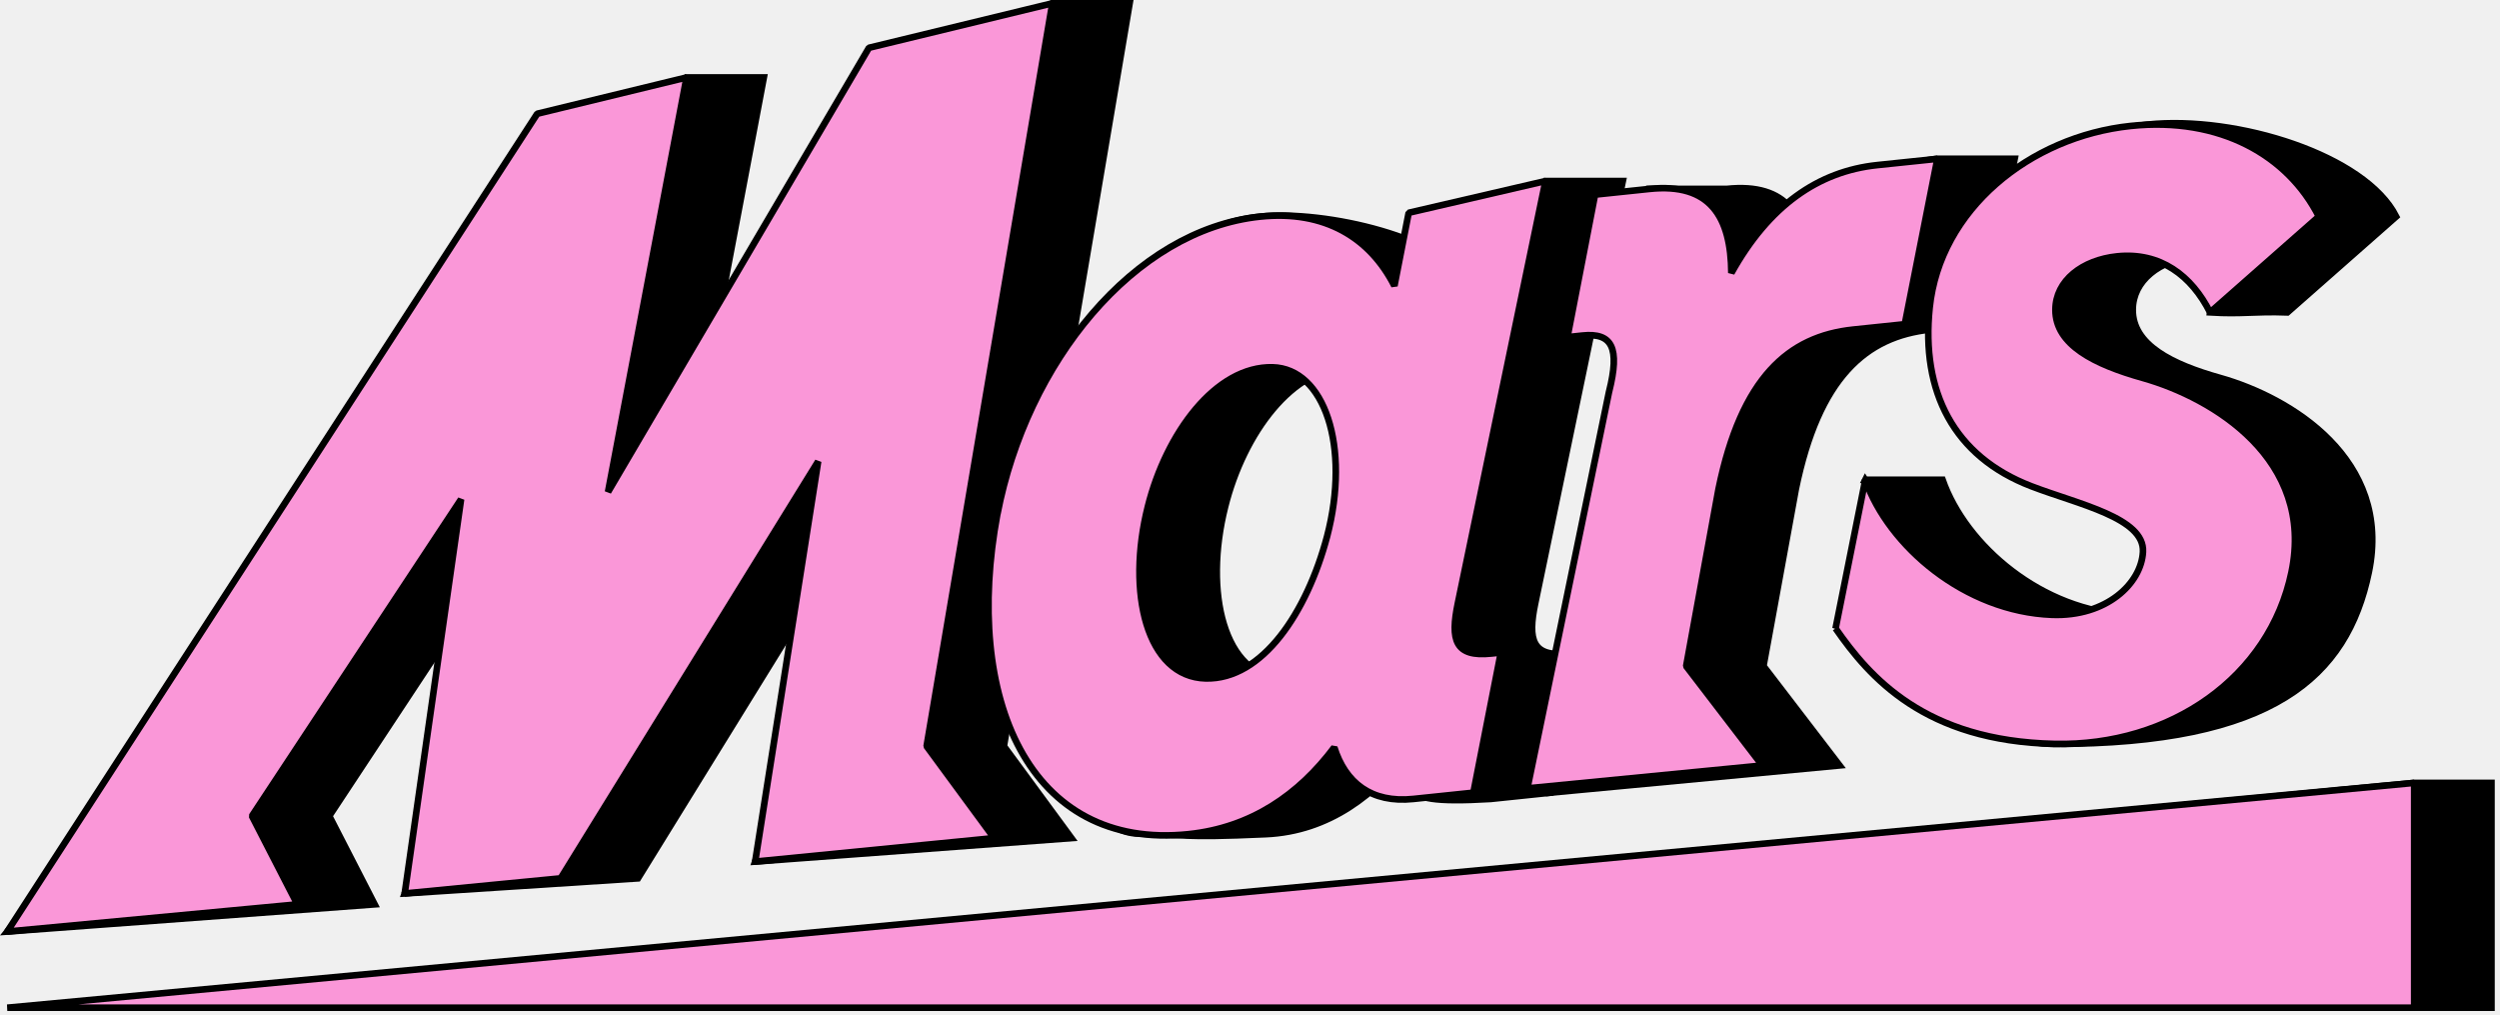
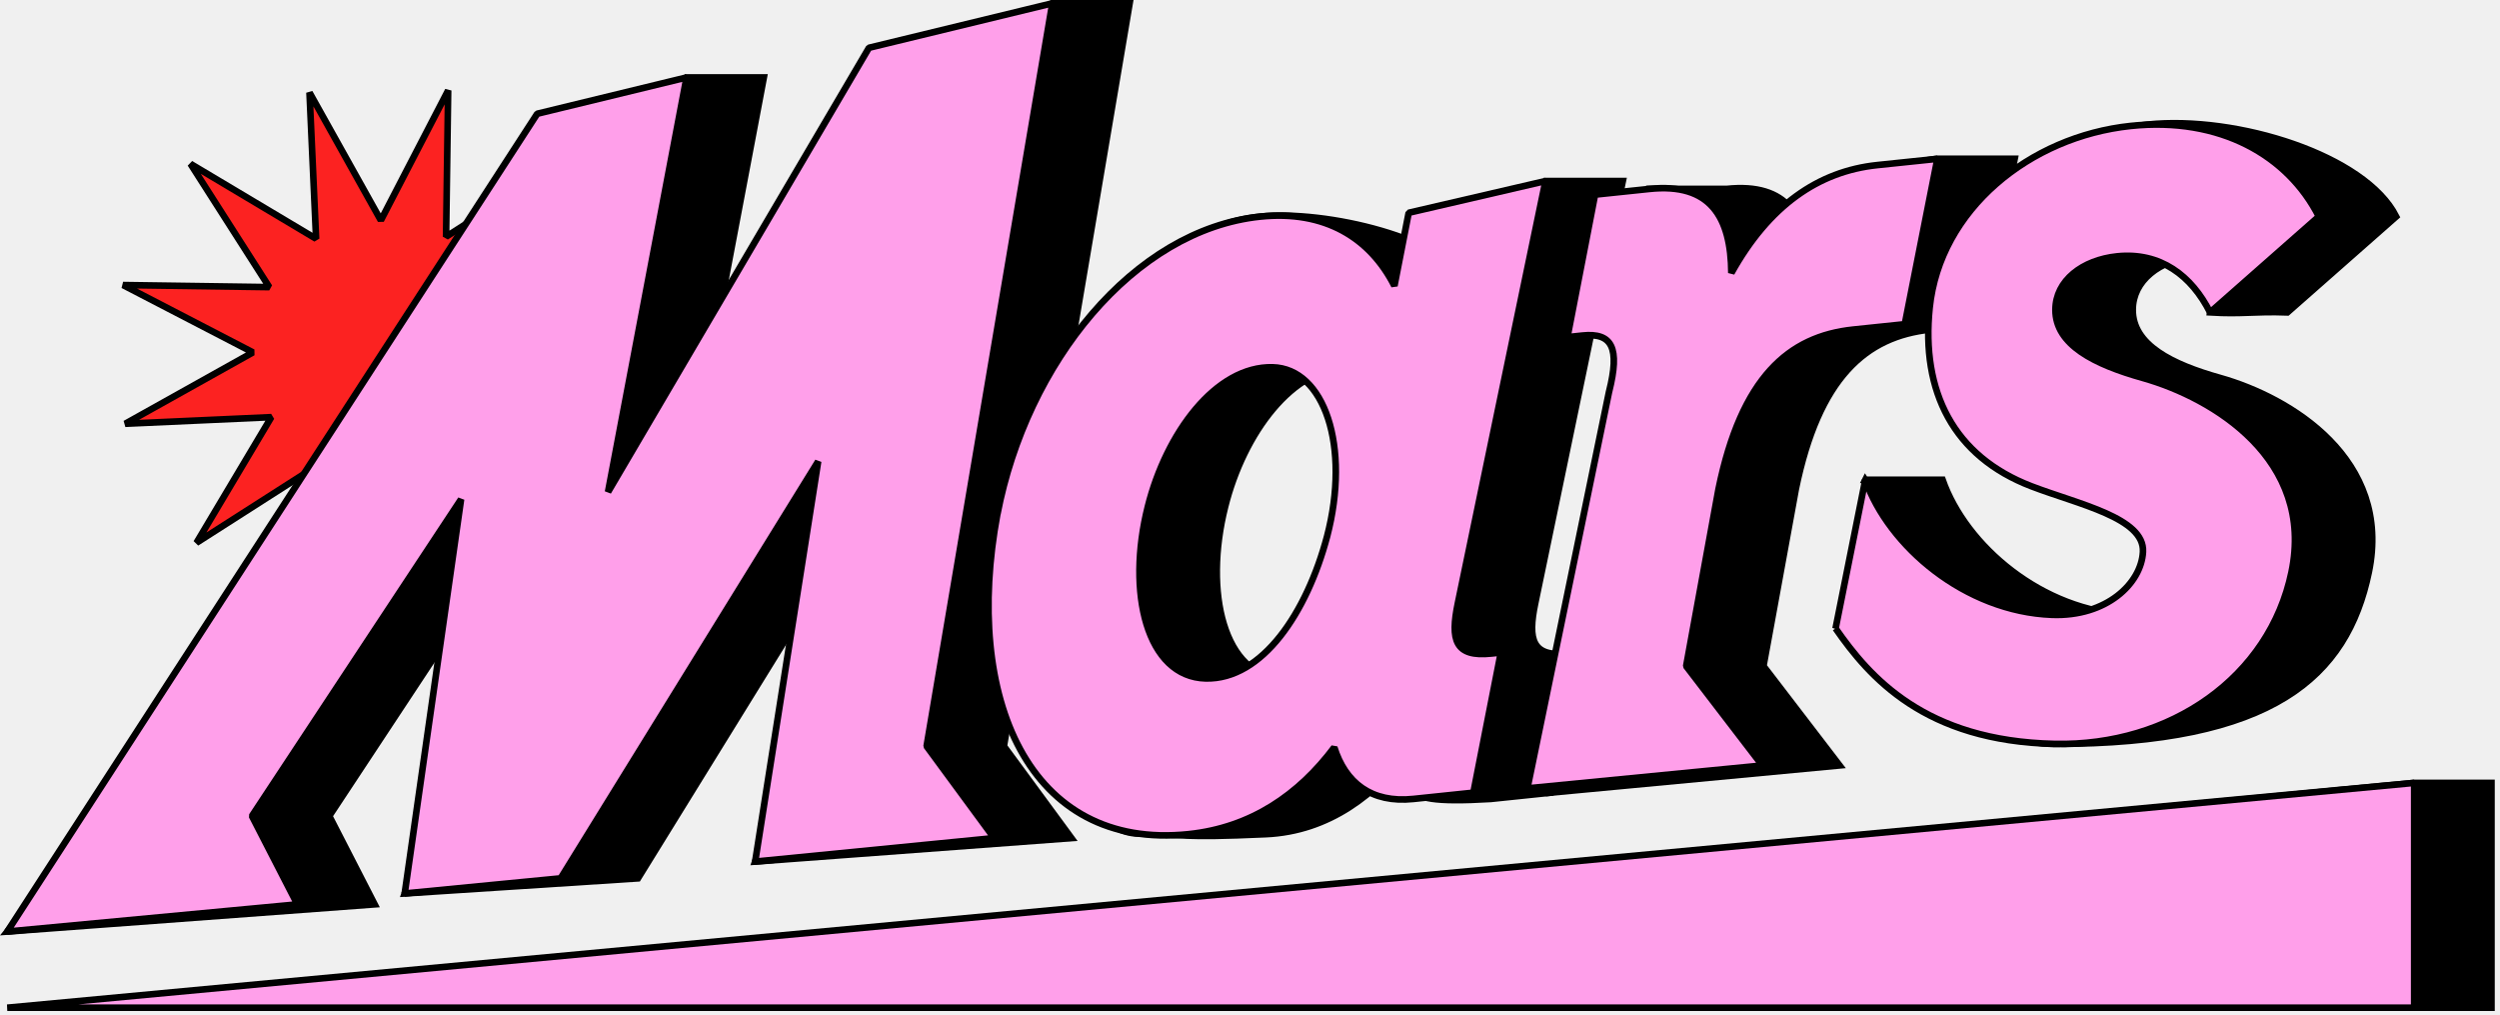
<svg xmlns="http://www.w3.org/2000/svg" width="567" height="230" viewBox="0 0 567 230" fill="none">
  <g clip-path="url(#clip0_48_94)">
+     <path d="M101.68 20.51L101.21 53.69L129.17 35.81L112.18 64.31L145.33 62.81L116.36 79L145.82 94.27L112.64 93.8L130.52 121.76L102.02 104.77L103.52 137.92L87.33 108.95L72.06 138.41L72.53 105.23L44.57 123.11L61.56 94.61L28.41 96.11L57.38 79.92L27.92 64.65L61.1 65.12L43.22 37.16L71.72 54.15L70.22 21L86.41 49.97L101.68 20.51Z" fill="#FC2221" stroke="black" stroke-width="1.5" stroke-linecap="square" stroke-linejoin="bevel" />
    <path d="M243.84 116.56C250.43 82.33 257.19 52.13 285.92 49.13C300.62 47.59 328.39 53.96 333.91 64.83L350.67 41.06H368.2L348.33 136.77C346.57 145.21 347.65 149.09 355.92 148.22L358.07 148L351.84 179.78L338.22 181.2C312.34 182.75 322.78 177.49 320.27 169.5C312.26 180.19 301.54 188.54 287.22 189.19C266.91 190.11 269.69 189.19 258.52 189.07C239.33 188.87 238.57 144.66 243.83 116.56H243.84ZM318.62 121.72C324 101.2 318 83.59 306.27 83.3C293.35 82.98 282.12 98.32 277.97 114.9C273.07 134.36 277.7 153.54 291.08 153.87C303.97 154.19 314.07 138.82 318.62 121.71V121.72Z" fill="black" stroke="black" stroke-width="1.5" stroke-miterlimit="10" stroke-linecap="square" />
    <path d="M382.63 88.77C385.09 78.94 383.37 75.39 376.58 76.1L373.17 76.46L374.22 42.85H391.75C405.59 41.4 410.26 49.17 410.36 61.92C418.84 46.67 426.14 37.42 439.58 36.01H457.11L449.71 73.52L438.02 74.74C423.32 76.28 412.65 85.63 407.45 110.92L400.11 151.07L417.38 173.6L351.84 179.77L382.62 88.76L382.63 88.77Z" fill="black" stroke="black" stroke-width="1.5" stroke-miterlimit="10" stroke-linecap="square" />
    <path d="M423.22 108.82H440.75C446.01 123.84 463.4 138.7 483.1 139.44C495.48 139.91 503.38 132.31 503.75 125.17C504.16 117.45 489.11 114.38 478.45 110.29C460.76 103.52 453.38 88.79 455.35 69.79C457.66 47.52 464.26 30.65 487.24 28.25C507.47 26.14 536.61 35.21 543.67 49.11L518.99 70.85C511.46 70.57 508.79 71.3 501.46 70.85C502.68 62.6 505.24 57.37 497.89 58.14C490.02 58.96 483.92 63.63 483.9 70.25C483.87 78.22 492.76 82.64 503.77 85.73C519.61 90.2 542.82 104.13 537.46 129.78C532.49 153.57 515.7 168.72 466.18 168.72C436.72 168.72 430.94 119.89 423.23 108.8L423.22 108.82Z" fill="black" stroke="black" stroke-width="1.5" stroke-miterlimit="10" stroke-linecap="square" />
    <path d="M155.77 17.57H173.3L155.49 111.57L238.76 0.75H256.3L227.77 169.24L243.09 190.08L171.34 195.41L203.16 104.65L144.74 199.21L91.82 202.64L122.14 113.24L74.7 185.07L85 205.11L1.65 211.28L155.77 17.57Z" fill="black" stroke="black" stroke-width="1.5" stroke-miterlimit="10" stroke-linecap="square" />
    <path d="M19.19 228.55H565.29V177.56H547.76L19.19 228.55Z" fill="black" stroke="black" stroke-width="1.5" stroke-miterlimit="10" stroke-linecap="square" />
-     <path d="M226.31 116.56C232.9 82.33 257.19 52.13 285.92 49.13C300.62 47.59 310.86 53.96 316.38 64.83L319.62 48.26L350.66 41.06L330.79 136.77C329.03 145.21 330.11 149.09 338.38 148.22L340.53 148L334.3 179.78L320.68 181.2C311.1 182.2 305.24 177.49 302.73 169.5C294.72 180.19 283.93 187.7 269.68 189.19C233.49 192.97 218.47 158.36 226.29 116.57L226.31 116.56ZM301.09 121.72C306.47 101.2 300.47 83.59 288.74 83.3C275.82 82.98 264.59 98.32 260.44 114.9C255.54 134.36 260.17 153.54 273.55 153.87C286.44 154.19 296.54 138.82 301.09 121.71V121.72Z" fill="#FA97D8" stroke="black" stroke-width="1.5" stroke-linecap="square" stroke-linejoin="bevel" />
-     <path d="M365.1 88.77C367.56 78.94 365.84 75.39 359.05 76.1L355.64 76.46L361.9 44.14L374.22 42.85C388.06 41.4 392.73 49.17 392.83 61.92C401.31 46.67 412.53 38.84 425.96 37.44L439.58 36.02L432.18 73.53L420.49 74.75C405.79 76.29 395.12 85.64 389.92 110.93L382.58 151.08L399.85 173.61L346.55 178.8L365.09 88.78L365.1 88.77Z" fill="#FA97D8" stroke="black" stroke-width="1.5" stroke-linecap="square" stroke-linejoin="bevel" />
-     <path d="M416.47 142.55L423.22 108.82C428.48 123.84 445.87 138.7 465.57 139.44C477.95 139.91 485.85 132.31 486.22 125.17C486.63 117.45 471.58 114.38 460.92 110.29C443.23 103.52 435.85 88.79 437.82 69.79C440.13 47.52 460.49 30.97 483.47 28.56C503.7 26.45 519.08 35.21 526.13 49.11L501.45 70.85C497.23 62.5 490.15 57.12 480.35 58.14C472.48 58.96 466.38 63.63 466.36 70.25C466.33 78.22 475.22 82.64 486.23 85.73C502.07 90.2 525.28 104.13 519.92 129.78C514.95 153.57 492.48 169.3 466.18 168.72C436.72 168.08 424.19 153.62 416.48 142.53L416.47 142.55Z" fill="#FA97D8" stroke="black" stroke-width="1.5" stroke-linecap="square" stroke-linejoin="bevel" />
-     <path d="M121.89 25.8L155.77 17.57L137.96 111.57L197.16 10.84L238.76 0.75L210.24 169.24L225.56 190.08L171.34 195.41L185.63 104.65L127.2 199.21L91.82 202.64L104.61 113.24L57.16 185.07L67.47 205.11L1.65 211.28L121.89 25.8Z" fill="#FA97D8" stroke="black" stroke-width="1.5" stroke-linecap="square" stroke-linejoin="bevel" />
-     <path d="M1.65 228.55H547.76V177.56L1.65 228.55Z" fill="#FA97D8" stroke="black" stroke-width="1.5" stroke-linecap="square" stroke-linejoin="bevel" />
+     <path d="M226.31 116.56C232.9 82.33 257.19 52.13 285.92 49.13C300.62 47.59 310.86 53.96 316.38 64.83L319.62 48.26L350.66 41.06L330.79 136.77C329.03 145.21 330.11 149.09 338.38 148.22L340.53 148L334.3 179.78L320.68 181.2C311.1 182.2 305.24 177.49 302.73 169.5C294.72 180.19 283.93 187.7 269.68 189.19C233.49 192.97 218.47 158.36 226.29 116.57L226.31 116.56ZM301.09 121.72C306.47 101.2 300.47 83.59 288.74 83.3C275.82 82.98 264.59 98.32 260.44 114.9C255.54 134.36 260.17 153.54 273.55 153.87C286.44 154.19 296.54 138.82 301.09 121.71V121.72Z" fill="#FF9FEA" stroke="black" stroke-width="1.5" stroke-linecap="square" stroke-linejoin="bevel" />
+     <path d="M365.1 88.77C367.56 78.94 365.84 75.39 359.05 76.1L355.64 76.46L361.9 44.14L374.22 42.85C388.06 41.4 392.73 49.17 392.83 61.92C401.31 46.67 412.53 38.84 425.96 37.44L439.58 36.02L432.18 73.53L420.49 74.75C405.79 76.29 395.12 85.64 389.92 110.93L382.58 151.08L399.85 173.61L346.55 178.8L365.09 88.78L365.1 88.77Z" fill="#FF9FEA" stroke="black" stroke-width="1.5" stroke-linecap="square" stroke-linejoin="bevel" />
+     <path d="M416.47 142.55L423.22 108.82C428.48 123.84 445.87 138.7 465.57 139.44C477.95 139.91 485.85 132.31 486.22 125.17C486.63 117.45 471.58 114.38 460.92 110.29C443.23 103.52 435.85 88.79 437.82 69.79C440.13 47.52 460.49 30.97 483.47 28.56C503.7 26.45 519.08 35.21 526.13 49.11L501.45 70.85C497.23 62.5 490.15 57.12 480.35 58.14C472.48 58.96 466.38 63.63 466.36 70.25C466.33 78.22 475.22 82.64 486.23 85.73C502.07 90.2 525.28 104.13 519.92 129.78C514.95 153.57 492.48 169.3 466.18 168.72C436.72 168.08 424.19 153.62 416.48 142.53L416.47 142.55Z" fill="#FF9FEA" stroke="black" stroke-width="1.5" stroke-linecap="square" stroke-linejoin="bevel" />
+     <path d="M121.89 25.8L155.77 17.57L137.96 111.57L197.16 10.84L238.76 0.75L210.24 169.24L225.56 190.08L171.34 195.41L185.63 104.65L127.2 199.21L91.82 202.64L104.61 113.24L57.16 185.07L67.47 205.11L1.65 211.28L121.89 25.8Z" fill="#FF9FEA" stroke="black" stroke-width="1.5" stroke-linecap="square" stroke-linejoin="bevel" />
+     <path d="M1.65 228.55H547.76V177.56L1.65 228.55Z" fill="#FF9FEA" stroke="black" stroke-width="1.5" stroke-linecap="square" stroke-linejoin="bevel" />
  </g>
  <defs>
    <clipPath id="clip0_48_94">
      <rect width="566.04" height="229.3" fill="white" />
    </clipPath>
  </defs>
</svg>
